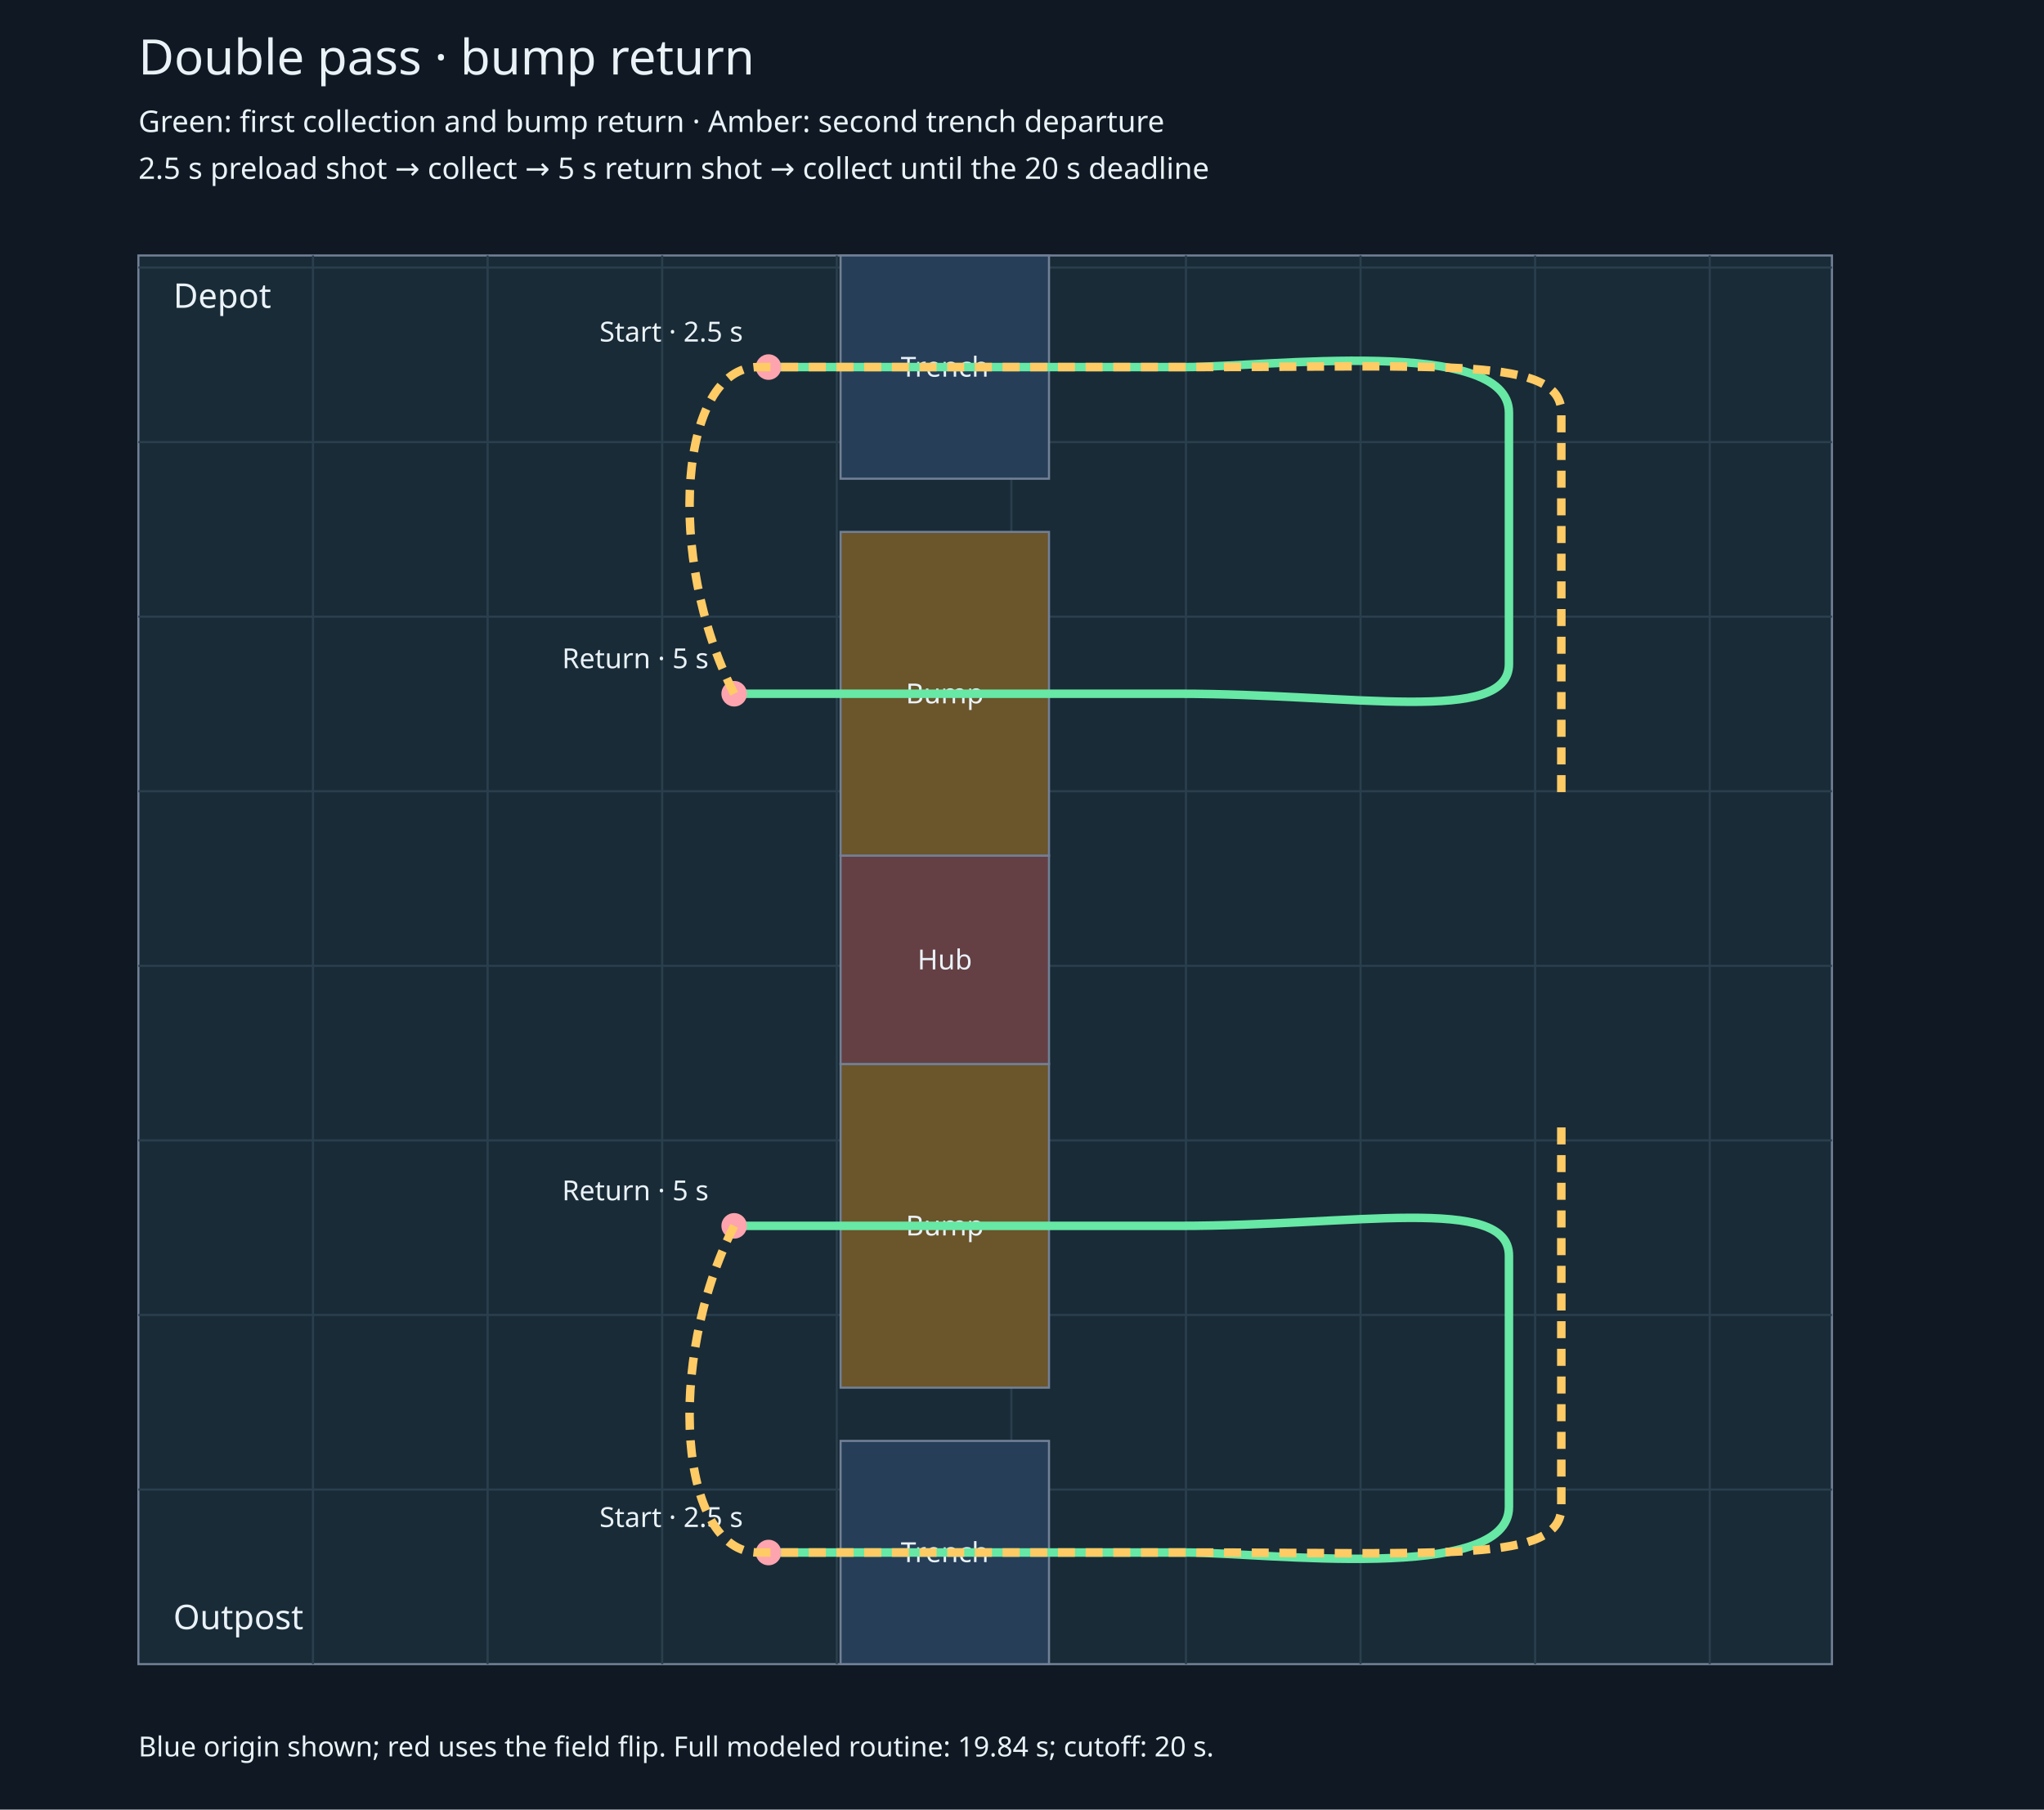
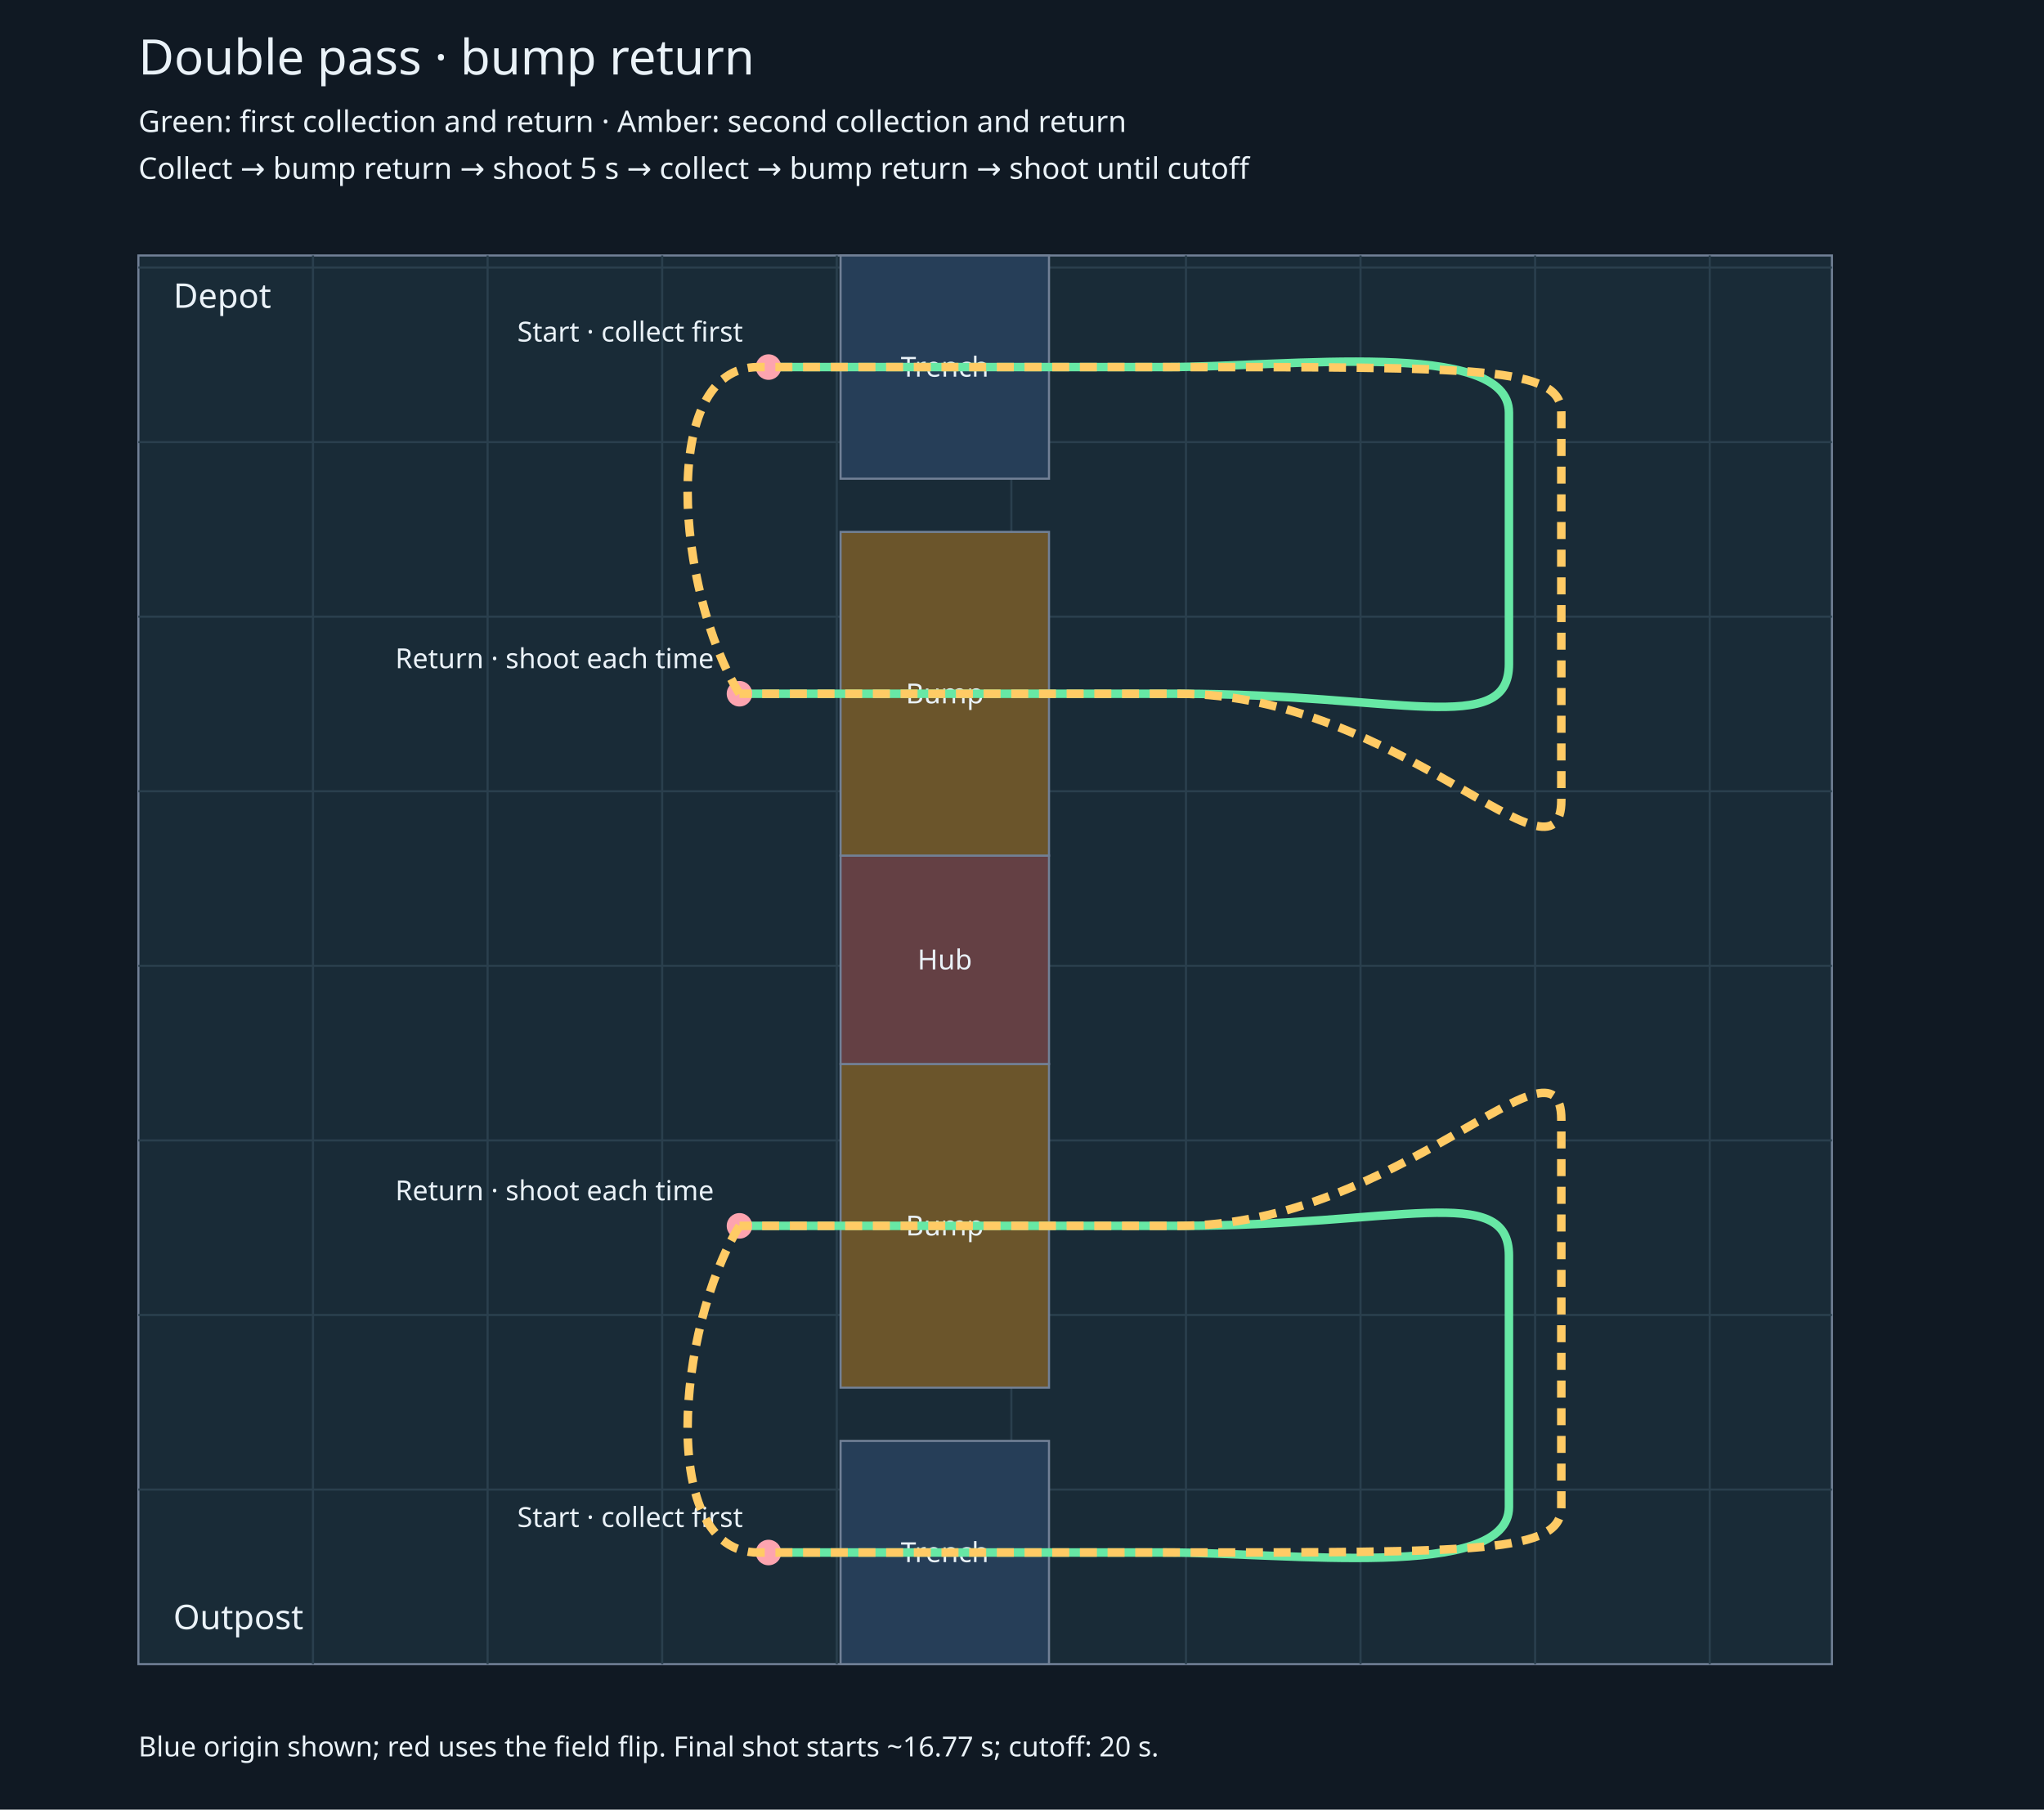
<svg xmlns="http://www.w3.org/2000/svg" width="960" height="850" viewBox="0 0 960 850">
  <rect width="960" height="850" fill="#101923" />
  <g font-family="sans-serif" fill="#eaf2f8">
    <text x="65" y="35" font-size="23">Double pass · bump return</text>
-     <text x="65" y="62" font-size="14">Green: first collection and bump return   ·   Amber: second trench departure</text>
-     <text x="65" y="84" font-size="14">2.5 s preload shot → collect → 5 s return shot → collect until the 20 s deadline</text>
+     <text x="65" y="62" font-size="14">Green: first collection and return   ·   Amber: second collection and return</text>
+     <text x="65" y="84" font-size="14">Collect → bump return → shoot 5 s → collect → bump return → shoot until cutoff</text>
    <rect x="65.00" y="120.00" width="795.40" height="661.66" fill="#192b37" stroke="#718096" />
    <path d="M 147 781.658 V 120.0" stroke="#2a3f4d" stroke-width="1" />
    <path d="M 229 781.658 V 120.0" stroke="#2a3f4d" stroke-width="1" />
    <path d="M 311 781.658 V 120.0" stroke="#2a3f4d" stroke-width="1" />
    <path d="M 393 781.658 V 120.0" stroke="#2a3f4d" stroke-width="1" />
    <path d="M 475 781.658 V 120.0" stroke="#2a3f4d" stroke-width="1" />
    <path d="M 557 781.658 V 120.0" stroke="#2a3f4d" stroke-width="1" />
    <path d="M 639 781.658 V 120.0" stroke="#2a3f4d" stroke-width="1" />
    <path d="M 721 781.658 V 120.0" stroke="#2a3f4d" stroke-width="1" />
    <path d="M 803 781.658 V 120.0" stroke="#2a3f4d" stroke-width="1" />
    <path d="M 65 699.658 H 860.4" stroke="#2a3f4d" stroke-width="1" />
    <path d="M 65 617.658 H 860.4" stroke="#2a3f4d" stroke-width="1" />
    <path d="M 65 535.658 H 860.4" stroke="#2a3f4d" stroke-width="1" />
    <path d="M 65 453.658 H 860.4" stroke="#2a3f4d" stroke-width="1" />
    <path d="M 65 371.658 H 860.4" stroke="#2a3f4d" stroke-width="1" />
    <path d="M 65 289.658 H 860.4" stroke="#2a3f4d" stroke-width="1" />
    <path d="M 65 207.658 H 860.4" stroke="#2a3f4d" stroke-width="1" />
    <path d="M 65 125.658 H 860.4" stroke="#2a3f4d" stroke-width="1" />
    <rect x="394.79" y="676.81" width="97.89" height="104.85" fill="#263e58" stroke="#718096" />
    <text x="443.74" y="729.23" font-size="13" text-anchor="middle" dominant-baseline="middle">Trench</text>
    <rect x="394.79" y="499.77" width="97.89" height="152.04" fill="#6b552b" stroke="#718096" />
    <text x="443.74" y="575.80" font-size="13" text-anchor="middle" dominant-baseline="middle">Bump</text>
    <rect x="394.79" y="401.88" width="97.89" height="97.89" fill="#644044" stroke="#718096" />
    <text x="443.74" y="450.83" font-size="13" text-anchor="middle" dominant-baseline="middle">Hub</text>
    <rect x="394.79" y="249.84" width="97.89" height="152.04" fill="#6b552b" stroke="#718096" />
    <text x="443.74" y="325.86" font-size="13" text-anchor="middle" dominant-baseline="middle">Bump</text>
    <rect x="394.79" y="120.00" width="97.89" height="104.85" fill="#263e58" stroke="#718096" />
    <text x="443.74" y="172.42" font-size="13" text-anchor="middle" dominant-baseline="middle">Trench</text>
-     <path d="M 360.95 729.23 C 426.55,729.23 491.40,729.23 557.00,729.23 C 594.41,729.23 708.70,743.94 708.70,707.86 C 708.70,687.36 708.70,610.28 708.70,589.78 C 708.70,561.08 635.93,575.80 553.92,575.80 C 488.33,575.80 410.43,575.80 344.82,575.80" fill="none" stroke="#67e8a5" stroke-width="4" />
+     <path d="M 360.95 729.23 C 426.55,729.23 482.18,729.23 547.78,729.23 C 604.74,729.23 708.70,742.67 708.70,707.86 C 708.70,687.36 708.70,610.28 708.70,589.78 C 708.70,554.99 656.78,575.80 553.43,575.80 C 487.83,575.80 412.91,575.80 347.31,575.80" fill="none" stroke="#67e8a5" stroke-width="4" />
    <circle cx="360.947" cy="729.234" r="6" fill="#fda4af" />
-     <text x="348.947" y="717.234" text-anchor="end" font-size="13">Start · 2.5 s</text>
-     <circle cx="344.825" cy="575.797" r="6" fill="#fda4af" />
-     <text x="332.825" y="563.797" text-anchor="end" font-size="13">Return · 5 s</text>
-     <path d="M 344.82 575.80 C 312.02,640.37 319.20,729.23 356.10,729.23 C 409.40,729.23 491.40,729.23 557.00,729.23 C 678.98,729.23 733.30,734.10 733.30,707.86 C 733.30,687.36 733.30,546.32 733.30,525.82" fill="none" stroke="#ffcb65" stroke-width="4" stroke-dasharray="8 5" />
+     <text x="348.947" y="717.234" text-anchor="end" font-size="13">Start · collect first</text>
+     <circle cx="347.312" cy="575.797" r="6" fill="#fda4af" />
+     <text x="335.312" y="563.797" text-anchor="end" font-size="13">Return · shoot each time</text>
+     <path d="M 347.31 575.80 C 317.64,624.28 309.10,729.23 356.10,729.23 C 372.50,729.23 482.18,729.23 547.78,729.23 C 695.38,729.23 733.30,729.41 733.30,707.86 C 733.30,687.36 733.30,546.32 733.30,525.82 C 733.30,479.80 656.78,575.80 553.43,575.80 C 487.83,575.80 412.91,575.80 347.31,575.80" fill="none" stroke="#ffcb65" stroke-width="4" stroke-dasharray="8 5" />
    <text x="81.4" y="765.258" font-size="16">Outpost</text>
-     <path d="M 360.95 172.42 C 426.55,172.42 491.40,172.42 557.00,172.42 C 594.41,172.42 708.70,157.72 708.70,193.80 C 708.70,214.30 708.70,291.38 708.70,311.88 C 708.70,340.58 635.93,325.86 553.92,325.86 C 488.33,325.86 410.43,325.86 344.82,325.86" fill="none" stroke="#67e8a5" stroke-width="4" />
+     <path d="M 360.95 172.42 C 426.55,172.42 482.18,172.42 547.78,172.42 C 604.74,172.42 708.70,158.99 708.70,193.80 C 708.70,214.30 708.70,291.38 708.70,311.88 C 708.70,346.67 656.78,325.86 553.43,325.86 C 487.83,325.86 412.91,325.86 347.31,325.86" fill="none" stroke="#67e8a5" stroke-width="4" />
    <circle cx="360.947" cy="172.424" r="6" fill="#fda4af" />
-     <text x="348.947" y="160.424" text-anchor="end" font-size="13">Start · 2.5 s</text>
-     <circle cx="344.825" cy="325.861" r="6" fill="#fda4af" />
-     <text x="332.825" y="313.861" text-anchor="end" font-size="13">Return · 5 s</text>
-     <path d="M 344.82 325.86 C 312.02,261.29 319.20,172.42 356.10,172.42 C 409.40,172.42 491.40,172.42 557.00,172.42 C 678.98,172.42 733.30,167.56 733.30,193.80 C 733.30,214.30 733.30,355.34 733.30,375.84" fill="none" stroke="#ffcb65" stroke-width="4" stroke-dasharray="8 5" />
+     <text x="348.947" y="160.424" text-anchor="end" font-size="13">Start · collect first</text>
+     <circle cx="347.312" cy="325.861" r="6" fill="#fda4af" />
+     <text x="335.312" y="313.861" text-anchor="end" font-size="13">Return · shoot each time</text>
+     <path d="M 347.31 325.86 C 317.64,277.38 309.10,172.42 356.10,172.42 C 372.50,172.42 482.18,172.42 547.78,172.42 C 695.38,172.42 733.30,172.25 733.30,193.80 C 733.30,214.30 733.30,355.34 733.30,375.84 C 733.30,421.86 656.78,325.86 553.43,325.86 C 487.83,325.86 412.91,325.86 347.31,325.86" fill="none" stroke="#ffcb65" stroke-width="4" stroke-dasharray="8 5" />
    <text x="81.4" y="144.6" font-size="16">Depot</text>
-     <text x="65" y="825" font-size="13">Blue origin shown; red uses the field flip. Full modeled routine: 19.84 s; cutoff: 20 s.</text>
+     <text x="65" y="825" font-size="13">Blue origin shown; red uses the field flip. Final shot starts ~16.77 s; cutoff: 20 s.</text>
  </g>
</svg>
